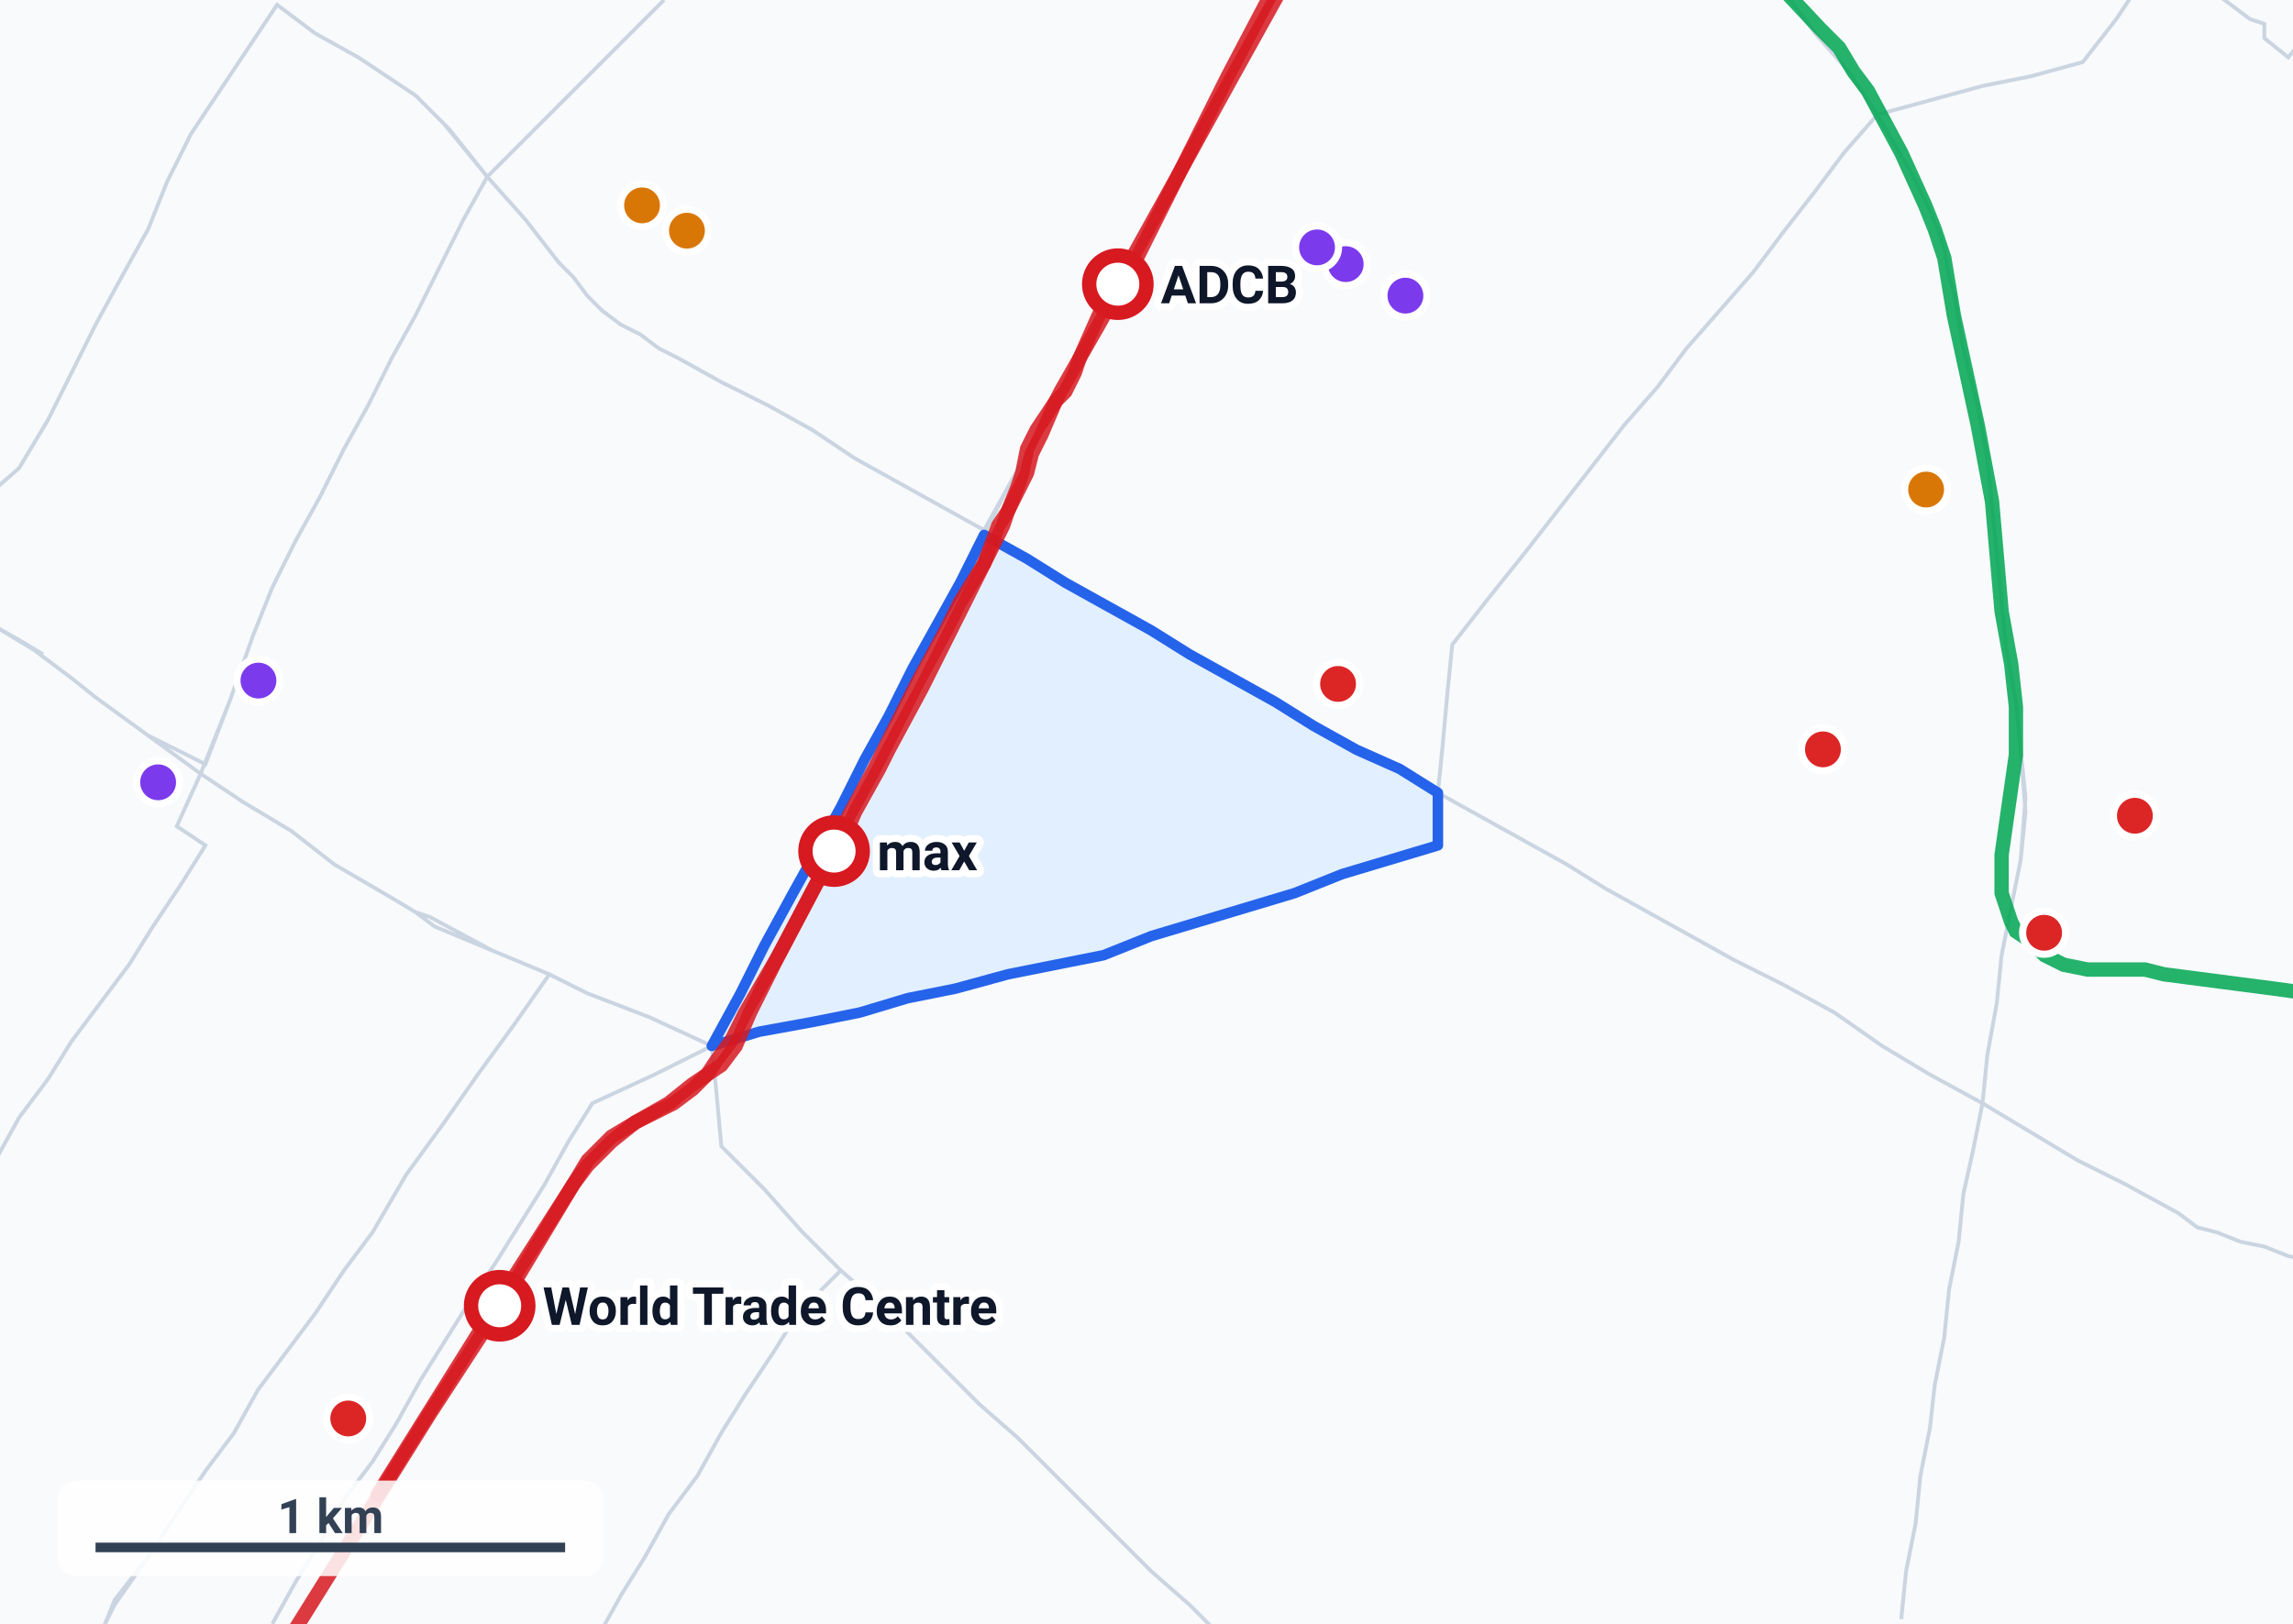
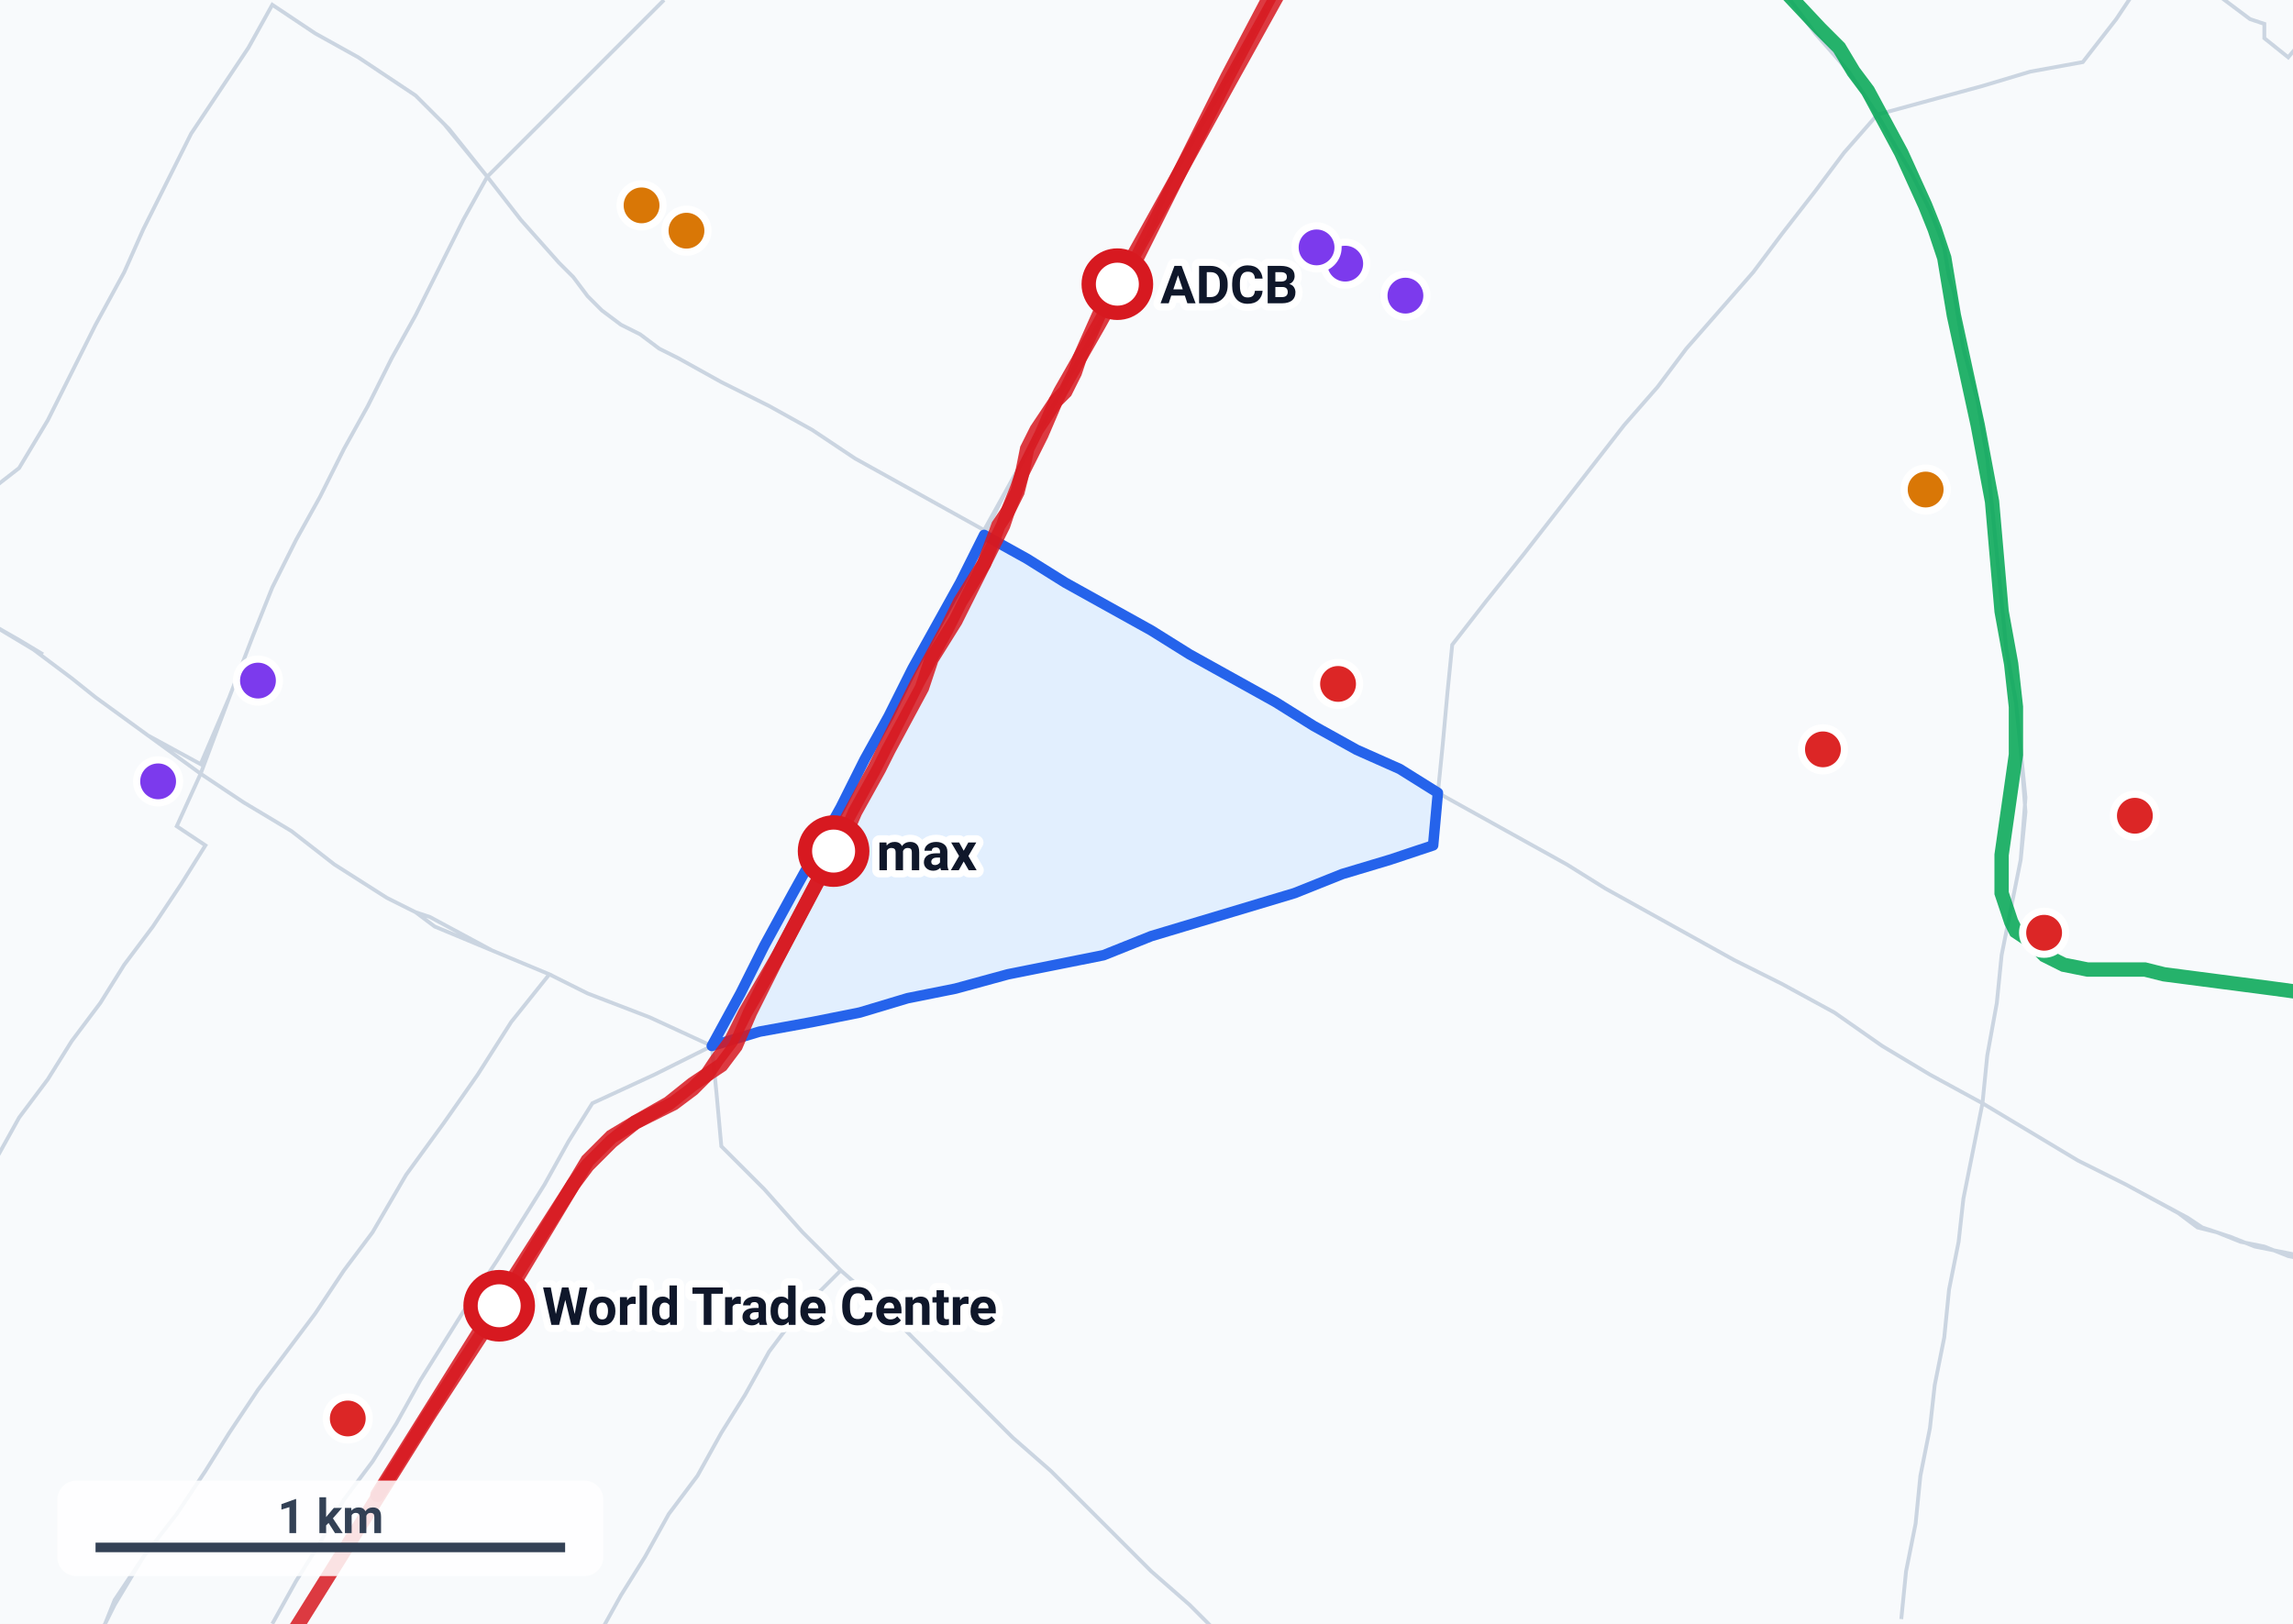
<svg xmlns="http://www.w3.org/2000/svg" viewBox="0 0 480 340" width="480" height="340">
  <style>.l{font:600 11px system-ui,-apple-system,"Segoe UI",Roboto,sans-serif;fill:#0f172a;paint-order:stroke;stroke:#fff;stroke-width:3px;stroke-linejoin:round}.s{font:600 10px system-ui,-apple-system,"Segoe UI",Roboto,sans-serif;fill:#334155}</style>
  <rect width="480" height="340" fill="#f8fafc" />
-   <path d="M418,210 416,221 415,231 404,225 394,219 384,212 373,206 363,201 354,196 345,191 336,186 328,181 319,176 310,171 301,166 302,156 303,145 304,135 311,126 319,116 326,107 333,98 340,89 347,81 353,73 360,65 367,57 373,49 380,40 386,32 393,24 397,31 400,36 402,40 404,44 406,49 407,52 408,58 409,61 411,73 414,85 416,96 417,106 418,116 419,126 420,136 422,147 423,157 424,167 423,180 421,190 419,200 418,210M176,266 167,275 162,283 156,292 151,300 146,309 140,317 135,326 130,334 125,343M57,340 62,331 67,323 72,314 78,306 83,298 88,289 93,281 98,273 104,264 109,256 114,248 119,239 124,231 137,225 149,219 150,229 151,240 160,249 168,258 176,266M11,139 15,142 20,146 31,154 42,162 37,173 43,177 38,185 32,194 27,202 21,210 15,218 10,226 4,234 -1,243 -7,251M-8,127 -3,130 4,134 9,137M354,196 363,201 373,206 384,212 394,219 404,225 415,231 413,241 411,250 410,260 408,270 407,280 405,290 404,299 402,309 401,319 399,329 398,339M256,343 249,336 241,329 234,322 227,315 220,308 213,301 205,294 198,287 191,280 184,273 176,266 168,258 160,249 151,240 150,229 149,219 159,216 170,214 180,212 190,209 200,207 211,204 221,202 231,200 241,196 251,193 261,190 271,187 281,183 291,180 301,177 301,166 310,171 319,176 328,181 336,186 345,191 354,196M374,-1 380,7 387,15 393,24 386,32 380,40 373,49 367,57 360,65 353,73 347,81 340,89 333,98 326,107 319,116 311,126 304,135 303,145 302,156 301,166 293,161 284,157 275,152 267,147 258,142 249,137 241,132 232,127 223,122 215,117 206,112 211,102 216,93 221,84 226,75 231,66 236,57 241,48 246,39 250,29 255,20 260,11 265,2M149,219 137,225 124,231 119,239 114,248 109,256 104,264 98,273 93,281 88,289 83,298 78,306 72,314 67,323 62,331 57,340M19,346 20,343 22,340 24,336 31,326 37,317 43,308 49,300 54,291 60,283 66,275 72,266 78,258 85,246 93,235 100,225 108,214 115,204 123,208 136,213 149,219M70,181 82,188 87,191 90,192 103,199 115,204 108,214 100,225 93,235 85,246 78,258 72,266 66,275 60,283 54,291 49,300 43,308 37,317 31,326 24,335 22,340 20,343 19,346M-7,251 -1,243 4,234 10,226 15,218 21,210 27,202 32,194 38,185 43,177 37,173 42,162 51,168 61,174 70,181M58,1 52,10 46,19 40,28 35,38 31,48 26,57 20,68 15,78 10,88 4,98 -4,105M490,265 484,264 479,263 474,261 469,260 464,258 460,257 456,254 445,248 435,243 425,237 415,231 416,221 418,210 419,200 421,190 423,180 424,170 423,157 422,147 420,136 419,126 418,116 417,106 416,96 414,85 411,73 409,61 408,58 407,52 406,49 404,44 402,40 400,36 397,31 393,24 404,21 415,18 425,16 436,13 443,4 449,-5M460,-5 463,-2 467,1 471,4 474,5 474,8 479,12 484,6M265,2 260,11 255,20 250,29 246,39 241,48 236,57 231,66 226,75 221,84 216,93 211,102 206,111 197,106 188,101 179,96 170,90 161,85 151,80 142,75 138,73 134,70 130,68 126,65 123,62 120,58 117,55 110,46 102,37 110,29 117,22 124,15 132,7 139,-0M102,37 97,46 92,56 87,66 82,75 77,85 72,94 67,104 62,113 57,123 53,133 48,147 43,160 31,154 20,146 15,142 11,139 7,136 -3,130 -8,127M-4,105 4,98 10,88 15,78 20,68 26,57 31,48 35,38 40,28 46,19 52,10 58,1 66,7 75,12 84,18 87,20 90,23 93,26 102,37M139,-0 132,7 124,15 117,22 110,29 102,37 94,27 90,23 87,20 84,18 75,12 66,7 58,1M449,-5 443,4 436,13 425,16 415,18 404,21 393,24 387,15 380,7 374,-1M134,70 138,73 142,75 151,80 161,85 170,90 179,96 188,101 197,106 206,111 201,122 196,131 191,140 186,150 181,159 176,169 171,178 166,187 160,198 155,208 149,219 136,213 123,208 115,204 103,199 91,194 87,191 82,188 70,181 61,174 51,168 42,162 48,147 53,133 57,123 62,113 67,104 72,94 77,85 82,75 87,66 92,56 97,46 102,37 110,46 117,55 120,58 123,62 126,65 130,68 134,70M125,343 130,334 135,326 140,317 146,309 151,300 156,292 162,283 167,275 176,266 184,273 191,280 198,287 205,294 213,301 220,308 227,315 234,322 241,329 249,336 256,343M398,339 399,329 401,319 402,309 404,299 405,290 407,280 408,270 410,260 411,250 413,241 415,231 425,237 435,243 445,248 456,254 460,257 464,258 469,260 474,261 479,263 484,264 490,265" fill="none" stroke="#cbd5e1" stroke-width="0.8" />
-   <path d="M241,132 249,137 258,142 267,147 275,152 284,157 293,161 301,166 301,177 291,180 281,183 271,187 261,190 251,193 241,196 231,200 221,202 211,204 200,207 190,209 180,212 170,214 159,216 149,219 155,208 160,198 166,187 171,178 176,169 181,159 186,150 191,140 196,131 201,122 206,112 215,117 223,122 232,127 241,132Z" fill="#dbeafe" fill-opacity="0.75" stroke="#2563eb" stroke-width="2.2" stroke-linejoin="round" />
+   <path d="M418,210 416,221 415,231 404,225 394,219 384,212 373,206 363,201 354,196 345,191 336,186 328,181 319,176 310,171 301,166 302,156 303,145 304,135 311,126 319,116 326,107 333,98 340,89 347,81 353,73 360,65 367,57 373,49 380,40 386,32 393,24 397,31 400,36 402,40 404,44 406,49 407,52 408,58 409,61 411,73 414,84 416,96 417,106 418,116 419,126 420,136 422,147 423,157 424,167 423,180 421,190 419,200 418,210M176,266 167,275 161,283 156,292 151,300 146,309 140,317 135,326 130,334 125,343M57,340 62,331 67,323 72,314 78,306 83,298 88,289 93,281 98,273 104,264 109,256 114,248 119,239 124,231 137,225 149,219 150,229 151,240 160,249 168,258 176,266M11,139 15,142 20,146 31,154 42,162 37,173 43,177 38,185 32,194 26,202 21,210 15,218 10,226 4,234 -1,243 -7,251M-8,127 -3,130 4,134 9,137M354,196 363,201 373,206 384,212 394,219 404,225 415,231 413,241 411,251 410,260 408,270 407,280 405,290 404,299 402,309 401,319 399,329 398,339M256,343 249,336 241,329 234,322 227,315 220,308 212,301 205,294 198,287 191,280 184,273 176,266 168,258 160,249 151,240 150,229 149,219 159,216 170,214 180,212 190,209 200,207 211,204 221,202 231,200 241,196 251,193 261,190 271,187 281,183 291,180 300,177 301,166 310,171 319,176 328,181 336,186 345,191 354,196M374,-1 380,7 387,15 393,24 386,32 380,40 373,49 367,57 360,65 353,73 347,81 340,89 333,98 326,107 319,116 311,126 304,135 303,145 302,156 301,166 293,161 284,157 275,152 267,147 258,142 249,137 241,132 232,127 223,122 215,117 206,112 211,102 216,93 221,84 226,75 231,66 236,57 241,48 245,38 250,29 255,20 260,11 265,2M149,219 137,225 124,231 119,239 114,248 109,256 104,264 98,273 93,281 88,289 83,298 78,306 72,314 67,323 62,331 57,340M19,346 20,343 22,340 24,336 30,326 37,317 43,308 48,300 54,291 60,283 66,275 72,266 78,258 85,246 93,235 100,225 107,214 115,204 123,208 136,213 149,219M70,181 81,188 87,191 90,192 103,199 115,204 107,214 100,225 93,235 85,246 78,258 72,266 66,275 60,283 54,291 48,300 43,308 37,317 30,326 24,335 22,340 20,343 19,346M-7,251 -1,243 4,234 10,226 15,218 21,210 26,202 32,194 38,185 43,177 37,173 42,162 51,168 61,174 70,181M57,1 52,10 46,19 40,28 35,38 30,48 26,57 20,68 15,78 10,88 4,98 -5,105M487,264 482,263 477,262 472,261 467,259 461,257 458,255 445,248 435,243 425,237 415,231 416,221 418,210 419,200 421,190 423,180 424,170 423,157 422,147 420,136 419,126 418,116 417,106 416,96 414,84 411,73 409,61 408,58 407,52 406,49 404,44 402,40 400,36 397,31 393,24 404,21 415,18 425,15 436,13 443,4 449,-5M460,-5 463,-2 467,1 471,4 474,5 474,8 479,12 484,6M265,2 260,11 255,20 250,29 245,38 241,48 236,57 231,66 226,75 221,84 216,93 211,102 206,111 197,106 188,101 179,96 170,90 161,85 151,80 142,75 138,73 134,70 130,68 126,65 123,62 120,58 117,55 109,46 102,37 110,29 117,22 124,15 132,7 139,-0M102,37 97,46 92,56 87,66 82,75 77,85 72,94 67,104 62,113 57,123 53,133 48,146 42,160 31,154 20,146 15,142 11,139 7,136 -3,130 -8,127M-5,105 4,98 10,88 15,78 20,68 26,57 30,48 35,38 40,28 46,19 52,10 57,1 66,7 75,12 84,18 87,20 90,23 93,26 102,37M139,-0 132,7 124,15 117,22 110,29 102,37 94,27 90,23 87,20 84,18 75,12 66,7 57,1M449,-5 443,4 436,13 425,15 415,18 404,21 393,24 387,15 380,7 374,-1M134,70 138,73 142,75 151,80 161,85 170,90 179,96 188,101 197,106 206,111 201,122 196,131 191,140 186,150 181,159 176,169 171,178 166,187 160,198 155,208 149,219 136,213 123,208 115,204 103,199 91,194 87,191 81,188 70,181 61,174 51,168 42,162 48,146 53,133 57,123 62,113 67,104 72,94 77,85 82,75 87,66 92,56 97,46 102,37 109,46 117,55 120,58 123,62 126,65 130,68 134,70M125,343 130,334 135,326 140,317 146,309 151,300 156,292 161,283 167,275 176,266 184,273 191,280 198,287 205,294 212,301 220,308 227,315 234,322 241,329 249,336 256,343M398,339 399,329 401,319 402,309 404,299 405,290 407,280 408,270 410,260 411,251 413,241 415,231 425,237 435,243 445,248 456,254 460,257 464,258 469,260 474,261 479,263 484,264" fill="none" stroke="#cbd5e1" stroke-width="0.8" />
+   <path d="M241,132 249,137 258,142 267,147 275,152 284,157 293,161 301,166 300,177 291,180 281,183 271,187 261,190 251,193 241,196 231,200 221,202 211,204 200,207 190,209 180,212 170,214 159,216 149,219 155,208 160,198 166,187 171,178 176,169 181,159 186,150 191,140 196,131 201,122 206,112 215,117 223,122 232,127 241,132Z" fill="#dbeafe" fill-opacity="0.75" stroke="#2563eb" stroke-width="2.2" stroke-linejoin="round" />
  <path d="M267,-3 257,16 247,36 237,54 234,58 230,66 226,75 222,82 221,84 217,90 215,94 214,99 213,102 211,107 209,110 206,118 201,126 198,132 192,143 188,151 183,161 177,172 173,181 163,200 156,212 153,218 150,222 148,225 145,227 140,231 133,235 128,238 123,243 120,248 104,273 79,313" fill="none" stroke="#d71920" stroke-width="3" stroke-linecap="round" stroke-opacity="0.85" />
  <path d="M503,210 498,210 476,207 453,204 449,203 437,203 432,202 428,200 425,197 422,195 421,193 420,190 419,187 419,183 419,179 420,172 421,165 422,158 422,153 422,148 421,139 419,128 417,105 414,89 409,66 407,54 405,48 403,43 398,32 391,19 388,15 385,10 381,6 366,-10" fill="none" stroke="#00a651" stroke-width="3" stroke-linecap="round" stroke-opacity="0.85" />
-   <path d="M268,-2 258,16 247,36 238,54 235,59 230,68 226,75 225,78 223,82 221,84 218,91 216,95 215,99 213,103 211,107 210,110 206,118 202,126 200,130 196,138 193,144 186,157 184,161 179,170 176,177 172,183 163,200 157,212 154,219 151,223 148,225 145,228 141,231 133,235 128,239 123,244 120,248 105,273 90,296 55,352" fill="none" stroke="#d71920" stroke-width="3" stroke-linecap="round" stroke-opacity="0.85" />
-   <circle cx="134.4" cy="43.0" r="4.5" fill="#d97706" stroke="#fff" stroke-width="1.5" />
-   <circle cx="403.2" cy="102.5" r="4.5" fill="#d97706" stroke="#fff" stroke-width="1.5" />
-   <circle cx="143.8" cy="48.3" r="4.5" fill="#d97706" stroke="#fff" stroke-width="1.5" />
+   <path d="M268,-2 258,16 247,36 238,54 235,59 230,68 226,75 225,78 223,82 221,84 218,91 216,95 214,99 213,103 211,107 210,110 206,118 202,126 200,130 195,138 193,144 186,157 184,161 179,170 176,177 172,183 163,200 157,212 154,219 151,223 148,225 145,228 141,231 133,235 128,239 123,244 120,248 105,273 90,296 55,352" fill="none" stroke="#d71920" stroke-width="3" stroke-linecap="round" stroke-opacity="0.85" />
+   <circle cx="134.3" cy="43.0" r="4.5" fill="#d97706" stroke="#fff" stroke-width="1.5" />
+   <circle cx="403.1" cy="102.5" r="4.5" fill="#d97706" stroke="#fff" stroke-width="1.5" />
+   <circle cx="143.7" cy="48.3" r="4.5" fill="#d97706" stroke="#fff" stroke-width="1.5" />
  <circle cx="381.6" cy="156.9" r="4.5" fill="#dc2626" stroke="#fff" stroke-width="1.5" />
  <circle cx="427.9" cy="195.3" r="4.5" fill="#dc2626" stroke="#fff" stroke-width="1.5" />
  <circle cx="446.9" cy="170.8" r="4.5" fill="#dc2626" stroke="#fff" stroke-width="1.5" />
-   <circle cx="72.9" cy="297.0" r="4.5" fill="#dc2626" stroke="#fff" stroke-width="1.5" />
+   <circle cx="72.8" cy="297.0" r="4.5" fill="#dc2626" stroke="#fff" stroke-width="1.5" />
  <circle cx="280.1" cy="143.2" r="4.5" fill="#dc2626" stroke="#fff" stroke-width="1.5" />
-   <circle cx="281.7" cy="55.3" r="4.5" fill="#7c3aed" stroke="#fff" stroke-width="1.5" />
-   <circle cx="275.7" cy="51.8" r="4.5" fill="#7c3aed" stroke="#fff" stroke-width="1.5" />
+   <circle cx="281.6" cy="55.2" r="4.5" fill="#7c3aed" stroke="#fff" stroke-width="1.5" />
+   <circle cx="275.6" cy="51.8" r="4.5" fill="#7c3aed" stroke="#fff" stroke-width="1.5" />
  <circle cx="294.2" cy="61.9" r="4.5" fill="#7c3aed" stroke="#fff" stroke-width="1.5" />
-   <circle cx="54.1" cy="142.5" r="4.5" fill="#7c3aed" stroke="#fff" stroke-width="1.5" />
-   <circle cx="33.1" cy="163.8" r="4.5" fill="#7c3aed" stroke="#fff" stroke-width="1.5" />
-   <circle cx="174.6" cy="178.2" r="6" fill="#fff" stroke="#d71920" stroke-width="3" />
-   <circle cx="234.0" cy="59.5" r="6" fill="#fff" stroke="#d71920" stroke-width="3" />
-   <circle cx="104.6" cy="273.4" r="6" fill="#fff" stroke="#d71920" stroke-width="3" />
-   <text x="183.6" y="182.2" text-anchor="start" class="l">max</text>
-   <text x="243.0" y="63.5" text-anchor="start" class="l">ADCB</text>
-   <text x="113.6" y="277.4" text-anchor="start" class="l">World Trade Centre</text>
+   <circle cx="54.0" cy="142.5" r="4.5" fill="#7c3aed" stroke="#fff" stroke-width="1.5" />
+   <circle cx="33.1" cy="163.6" r="4.5" fill="#7c3aed" stroke="#fff" stroke-width="1.5" />
+   <circle cx="174.5" cy="178.2" r="6" fill="#fff" stroke="#d71920" stroke-width="3" />
+   <circle cx="233.9" cy="59.5" r="6" fill="#fff" stroke="#d71920" stroke-width="3" />
+   <circle cx="104.5" cy="273.4" r="6" fill="#fff" stroke="#d71920" stroke-width="3" />
+   <text x="183.5" y="182.2" text-anchor="start" class="l">max</text>
+   <text x="242.9" y="63.5" text-anchor="start" class="l">ADCB</text>
+   <text x="113.5" y="277.4" text-anchor="start" class="l">World Trade Centre</text>
  <g>
    <rect x="12" y="310" width="114.3" height="20" rx="4" fill="#fff" fill-opacity="0.85" />
    <path d="M20,324h98.3" stroke="#334155" stroke-width="2" />
    <text x="69.2" y="321" text-anchor="middle" class="s">1 km</text>
  </g>
</svg>
